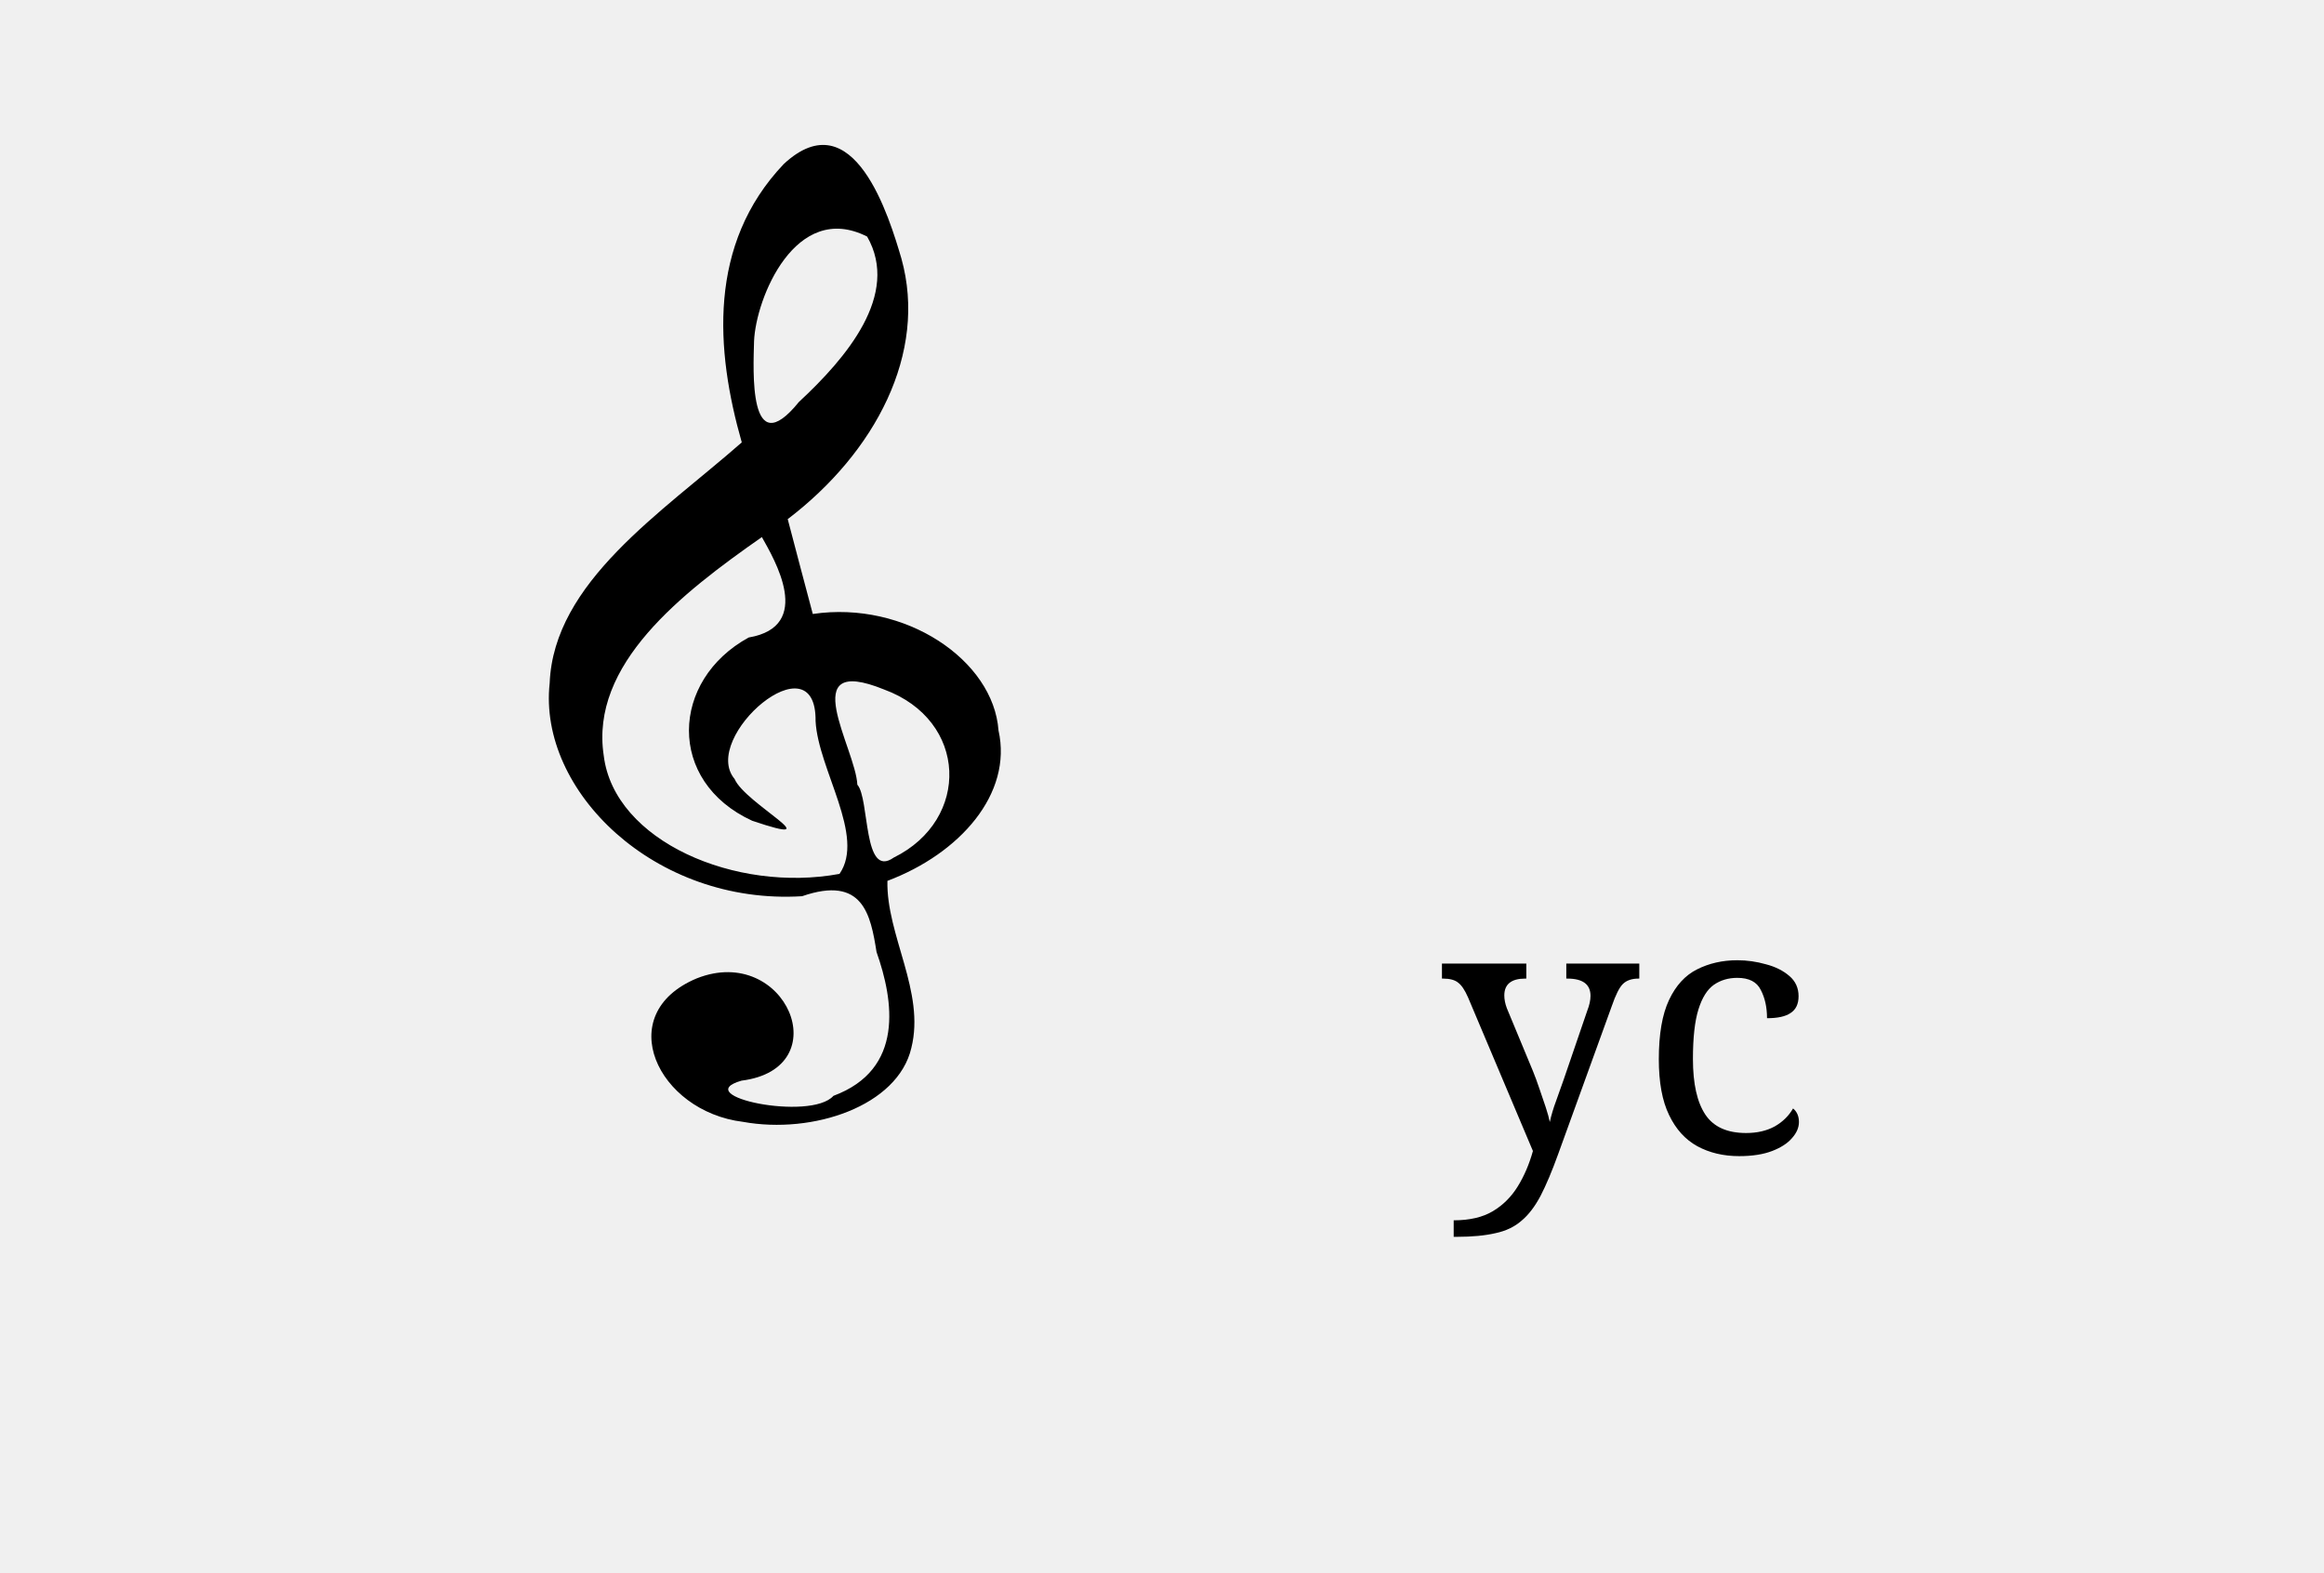
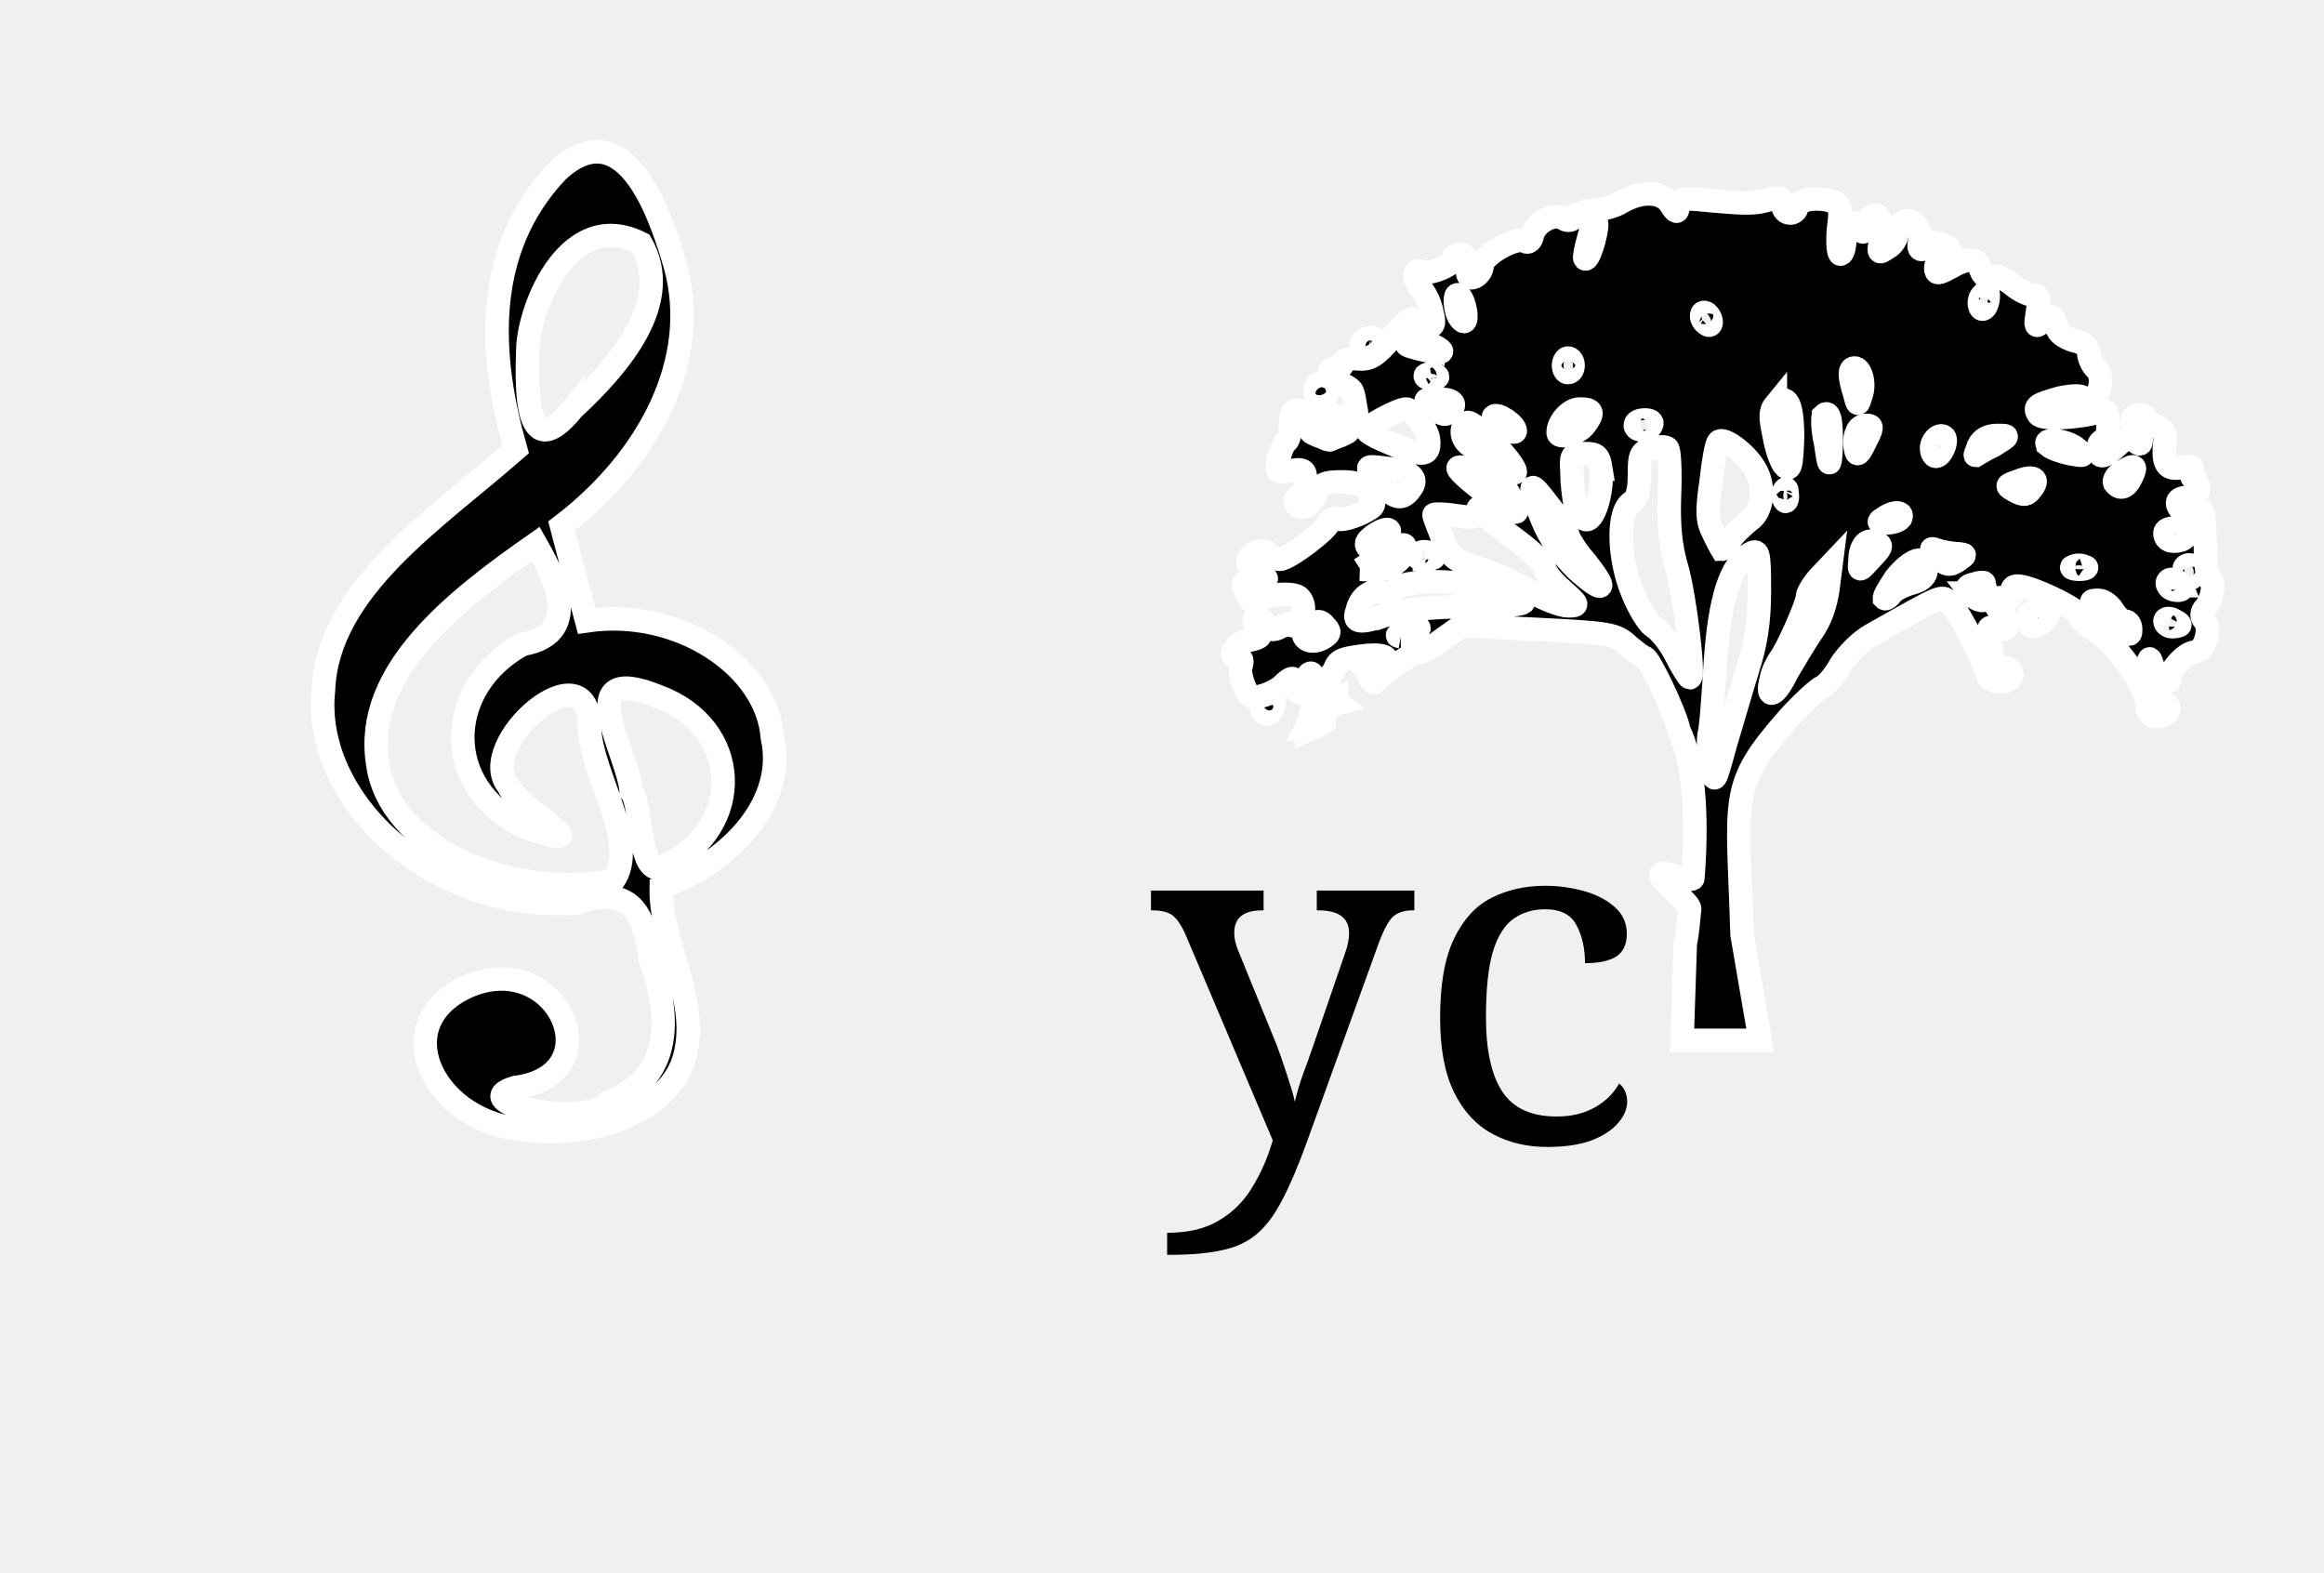
<svg xmlns="http://www.w3.org/2000/svg" width="99" height="67">
  <g>
-     <rect fill="none" id="canvas_background" height="402" width="582" y="-1" x="-1" />
+     <rect x="-1" y="-1" width="18.098" height="12.894" id="canvas_background" fill="none" />
  </g>
  <g>
-     <g fill-rule="evenodd" fill="none" id="logo">
-       <path id="svg_2" d="m31.651,47.786c-3.64,-0.444 -5.605,-4.593 -1.968,-6.112c3.791,-1.498 6.046,3.836 1.905,4.357c-2.268,0.652 2.944,1.743 3.916,0.647c3.035,-1.127 2.566,-4.06 1.836,-6.126c-0.253,-1.583 -0.57,-3.277 -3.173,-2.377c-6.28,0.388 -11.252,-4.499 -10.752,-9.071c0.17,-4.312 4.774,-7.266 8.184,-10.26c-1.119,-3.918 -1.457,-8.443 1.788,-11.857c2.989,-2.775 4.506,2.303 5.012,4.026c1.123,4.028 -1.116,8.261 -4.843,11.1c0.356,1.347 0.706,2.694 1.068,4.04c3.938,-0.583 7.696,1.969 7.911,4.959c0.608,2.7 -1.649,5.249 -4.732,6.409c-0.051,2.318 1.619,4.723 1.019,7.117c-0.576,2.475 -4.195,3.689 -7.17,3.148l-0,0zm4.111,-10.562c1.116,-1.606 -0.908,-4.443 -1.019,-6.505c0.044,-3.596 -4.928,0.697 -3.45,2.462c0.438,1.045 4.243,2.961 0.748,1.779c-3.649,-1.675 -3.481,-5.985 -0.148,-7.805c2.797,-0.475 1.089,-3.338 0.562,-4.278c-3.435,2.401 -7.329,5.425 -6.736,9.312c0.446,3.643 5.624,5.853 10.043,5.035l0,-0zm2.311,-0.695c3.276,-1.613 3.169,-5.848 -0.416,-7.161c-3.825,-1.55 -1.205,2.511 -1.135,4.057c0.531,0.592 0.23,4.04 1.551,3.104zm-4.038,-19.409c2.015,-1.87 4.319,-4.57 2.904,-7.043c-3.048,-1.543 -4.742,2.629 -4.817,4.456c-0.028,1.185 -0.255,5.268 1.913,2.586l0,0l-0,0z" stroke-opacity="null" stroke-width="null" stroke="null" fill="#000000" />
-       <text xml:space="preserve" text-anchor="start" font-family="'Shadows Into Light', serif" font-size="15" id="svg_3" y="49.09" x="61.363" fill-opacity="null" stroke-opacity="null" stroke-width="0" stroke="null" fill="#000000">yc</text>
+     <g id="logo" fill="none" fill-rule="evenodd">
+       <path fill="#000000" stroke="#ffffff" stroke-width="null" d="m22.016,48.078c-3.64,-0.444 -5.605,-4.593 -1.968,-6.112c3.791,-1.498 6.046,3.836 1.905,4.357c-2.268,0.652 2.944,1.743 3.916,0.647c3.035,-1.127 2.566,-4.06 1.836,-6.126c-0.253,-1.583 -0.57,-3.277 -3.173,-2.377c-6.28,0.388 -11.252,-4.499 -10.752,-9.071c0.17,-4.312 4.774,-7.266 8.184,-10.26c-1.119,-3.918 -1.457,-8.443 1.788,-11.857c2.989,-2.775 4.506,2.303 5.012,4.026c1.123,4.028 -1.116,8.261 -4.843,11.1c0.356,1.347 0.706,2.694 1.068,4.04c3.938,-0.583 7.696,1.969 7.911,4.959c0.608,2.7 -1.649,5.249 -4.732,6.409c-0.051,2.318 1.619,4.723 1.019,7.117c-0.576,2.475 -4.195,3.689 -7.17,3.148l-0,0l0,-0zm4.111,-10.562c1.116,-1.606 -0.908,-4.443 -1.019,-6.505c0.044,-3.596 -4.928,0.697 -3.45,2.462c0.438,1.045 4.243,2.961 0.748,1.779c-3.649,-1.675 -3.481,-5.985 -0.148,-7.805c2.797,-0.475 1.089,-3.338 0.562,-4.278c-3.435,2.401 -7.329,5.425 -6.736,9.312c0.446,3.643 5.624,5.853 10.043,5.035l0,-0l0,-0zm2.311,-0.695c3.276,-1.613 3.169,-5.848 -0.416,-7.161c-3.825,-1.55 -1.205,2.511 -1.135,4.057c0.531,0.592 0.23,4.04 1.551,3.104l0,0zm-4.038,-19.409c2.015,-1.87 4.319,-4.57 2.904,-7.043c-3.048,-1.543 -4.742,2.629 -4.817,4.456c-0.028,1.185 -0.255,5.268 1.913,2.586l0,0l-0,0z" id="svg_2" />
+       <text fill="#000000" stroke="null" stroke-width="0" stroke-opacity="null" fill-opacity="null" x="48.955" y="48.652" id="svg_3" font-size="20" font-family="'Shadows Into Light', serif" text-anchor="start" xml:space="preserve">yc</text>
    </g>
+     <path id="svg_1" d="m56.3,16.995c-0.179,0 -0.271,-0.158 -0.271,-0.348c0,-0.158 0.046,-0.312 0.179,-0.312c0.092,0 0.23,0.154 0.276,0.312c0.092,0.231 0,0.348 -0.184,0.348zm30.589,9.04c0.409,0 0.501,0.041 0.271,0.312c-0.133,0.19 -0.409,0.348 -0.542,0.348c-0.138,0 -0.276,-0.158 -0.276,-0.348c0,-0.195 0.184,-0.312 0.548,-0.312zm-28.583,-11.058c-0.409,-0.077 -0.455,-0.466 0,-0.584c0.23,-0.036 0.363,0.077 0.363,0.312c0,0.195 -0.133,0.308 -0.363,0.272zm-5.103,12.298c0.548,-0.113 0.548,-0.194 0.363,-0.462c-0.138,-0.194 -0.184,-0.43 -0.092,-0.507c0.046,-0.118 0.276,0 0.409,0.231c0.184,0.312 0.322,0.353 0.686,0.158c0.225,-0.118 0.409,-0.195 0.409,-0.077c0,0.077 0.138,0 0.317,-0.158c0.276,-0.231 0.322,-0.737 0.046,-1.009c-0.225,-0.231 -1.367,-0.154 -1.684,0.118c-0.184,0.195 -0.322,0.154 -0.501,-0.194c-0.276,-0.579 -0.276,-0.661 0.363,-0.697c0.548,0 0.548,0 0.092,-0.235c-0.23,-0.113 -0.455,-0.348 -0.455,-0.502c0,-0.389 0.635,-0.62 0.911,-0.348c0.092,0.113 0.271,0.231 0.455,0.231c0.363,0 2.098,-1.317 2.098,-1.588c0,-0.118 0.179,-0.195 0.363,-0.118c0.225,0.041 0.635,-0.077 1.05,-0.272c0.588,-0.312 0.588,-0.348 0.271,-0.855c-0.225,-0.348 -0.501,-0.466 -1.141,-0.466c-0.727,0 -0.911,0.077 -1.136,0.543c-0.092,0.312 -0.369,0.543 -0.548,0.543c-0.317,0 -0.409,-0.348 -0.092,-0.543c0.138,-0.077 0.23,-0.348 0.23,-0.62c0,-0.425 -0.092,-0.502 -0.686,-0.389c-0.594,0.077 -0.594,0.041 -0.455,-0.543c0.092,-0.348 0.225,-0.661 0.317,-0.697c0.092,-0.041 0.184,-0.389 0.184,-0.737c0,-0.697 0.271,-0.814 0.773,-0.312c0.23,0.272 0.368,0.312 0.455,0.077c0.092,-0.154 0.414,-0.19 0.916,-0.113c0.681,0.154 0.727,0.113 0.635,-0.348c-0.046,-0.271 -0.092,-0.584 -0.138,-0.661c0,-0.118 -0.225,-0.272 -0.496,-0.389c-0.548,-0.195 -0.686,-0.661 -0.184,-0.661c0.138,0 0.271,-0.077 0.271,-0.231c0,-0.118 0.276,-0.194 0.64,-0.158c0.502,0.041 0.773,-0.113 1.459,-0.927c0.502,-0.584 0.865,-0.896 0.911,-0.737c0.046,0.194 0.276,0.308 0.502,0.308c0.363,0 0.409,-0.113 0.276,-0.62c-0.046,-0.348 -0.276,-0.774 -0.415,-0.968c-0.409,-0.43 -0.409,-0.932 0,-0.778c0.322,0.154 1.326,-0.271 1.326,-0.543c0,-0.118 0.133,-0.195 0.317,-0.195c0.184,0 0.271,0.235 0.271,0.543c0,0.389 0.092,0.543 0.322,0.43c0.179,-0.081 0.317,-0.312 0.317,-0.466c0,-0.466 1.459,-1.281 1.822,-1.05c0.138,0.077 0.276,0 0.323,-0.271c0.133,-0.543 0.957,-0.968 1.32,-0.697c0.184,0.113 0.363,0.077 0.41,-0.041c0.092,-0.154 0.455,-0.272 0.865,-0.308c0.409,-0.041 0.957,-0.195 1.188,-0.353c0.865,-0.502 1.73,-0.466 2.093,0.077c0.23,0.389 0.322,0.389 0.322,0.117c0,-0.348 0.179,-0.389 1.275,-0.271c1.735,0.154 2.006,0.154 2.646,-0.041c0.409,-0.113 0.548,-0.077 0.548,0.235c0,0.195 0.133,0.348 0.317,0.348c0.138,0 0.271,-0.113 0.271,-0.231c0,-0.312 0.732,-0.466 1.372,-0.312c0.496,0.154 0.542,0.195 0.409,1.24c-0.046,0.624 0,1.05 0.087,1.05c0.092,0 0.184,-0.272 0.184,-0.661c0,-0.656 0.501,-0.927 0.686,-0.389c0.046,0.194 0.179,0.118 0.271,-0.19c0.23,-0.815 0.732,-0.389 0.594,0.502c-0.138,0.737 -0.138,0.737 0.271,0.466c0.23,-0.118 0.409,-0.425 0.409,-0.62c0,-0.195 0.138,-0.426 0.322,-0.507c0.363,-0.154 0.773,0.43 0.64,0.855c-0.046,0.194 -0.046,0.348 0.087,0.348c0.092,0 0.184,-0.113 0.184,-0.195c0,-0.113 0.225,-0.154 0.502,-0.077c0.593,0.118 0.68,0.43 0.179,0.62c-0.133,0.082 -0.271,0.272 -0.271,0.43c0,0.272 0.092,0.272 0.594,0c0.819,-0.466 1.182,-0.43 1.321,0.077c0.092,0.272 0.271,0.389 0.455,0.272c0.184,-0.041 0.594,0.118 0.911,0.389c0.276,0.231 0.686,0.425 0.87,0.425c0.271,0 0.271,0.195 0.179,0.738c-0.092,0.584 -0.092,0.661 0.184,0.425c0.363,-0.385 0.501,-0.348 0.635,0.194c0.046,0.272 0.368,0.466 0.732,0.584c0.409,0.077 0.635,0.272 0.635,0.502c0,0.235 0.138,0.507 0.276,0.661c0.363,0.271 0.271,1.086 -0.138,1.357c-0.138,0.081 -0.317,0.041 -0.363,-0.077c-0.092,-0.118 -0.409,-0.118 -1.003,0c-0.957,0.271 -1.136,0.348 -0.911,0.701c0.138,0.231 1.731,0.154 2.6,-0.118c0.271,-0.118 0.363,0 0.363,0.543c0,0.389 -0.092,0.697 -0.23,0.697c-0.092,0 -0.179,0.118 -0.179,0.312c0,0.466 0.225,0.425 0.819,-0.118c0.317,-0.312 0.501,-0.389 0.727,-0.195c0.23,0.195 0.276,0.195 0.276,-0.118c0,-0.19 -0.092,-0.348 -0.23,-0.348c-0.087,0 -0.179,-0.154 -0.179,-0.308c0,-0.195 0.133,-0.348 0.317,-0.348c0.138,0 0.322,0.077 0.322,0.19c0,0.118 0.179,0.272 0.41,0.312c0.317,0.118 0.409,0.272 0.363,0.737c-0.092,0.891 0.092,1.163 0.773,1.009c0.322,-0.077 0.501,0 0.363,0.154c-0.041,0.077 0,0.272 0.092,0.353c0.369,0.231 0.23,0.774 -0.179,0.774c-0.502,0 -0.64,0.195 -0.368,0.543c0.184,0.195 0.322,0.231 0.501,0.077c0.415,-0.389 0.502,-0.077 0.548,1.475c0,0.778 0.092,1.398 0.184,1.398c0.225,0 0.138,0.855 -0.184,1.204c-0.179,0.194 -0.179,0.384 -0.046,0.543c0.322,0.348 0,1.357 -0.41,1.357c-0.363,0 -1.049,0.737 -1.049,1.086c0,0.426 -0.588,0 -0.727,-0.466c-0.138,-0.425 -0.138,-0.425 -0.23,-0.118c-0.087,0.353 0.41,1.439 0.824,1.747c0.271,0.235 -0.23,0.624 -0.594,0.466c-0.184,-0.077 -0.271,-0.308 -0.271,-0.543c0,-0.661 -1.141,-2.326 -2.006,-2.95c-0.46,-0.308 -0.87,-0.656 -0.87,-0.774c0,-0.235 -1.459,-0.968 -2.278,-1.204c-0.456,-0.118 -0.594,-0.077 -0.594,0.235c0,0.231 -0.087,0.308 -0.271,0.231c-0.409,-0.154 -0.594,0.195 -0.23,0.543c0.502,0.425 0.415,0.932 -0.133,0.737c-0.368,-0.118 -0.414,-0.077 -0.276,0.584c0.046,0.385 0.138,0.891 0.138,1.122c0,0.235 0.092,0.389 0.184,0.389c0.133,0 0.179,-0.077 0.087,-0.194c-0.046,-0.118 0.046,-0.231 0.23,-0.231c0.138,0 0.271,0.154 0.271,0.308c0,0.158 -0.179,0.312 -0.502,0.272c-0.271,0 -0.501,-0.113 -0.501,-0.19c0,-0.353 -1.229,-2.756 -1.592,-3.108c-0.409,-0.385 -0.138,-0.502 -3.373,1.321c-0.501,0.272 -1.049,0.855 -1.326,1.281c-0.225,0.425 -0.589,0.855 -0.773,0.932c-0.184,0.077 -0.865,0.697 -1.459,1.357c-2.554,2.909 -2.139,3.258 -1.96,9.199c0.773,4.502 0.773,4.502 0.773,4.502c-1.823,0 -1.823,0 -1.823,0c-1.505,0 -1.505,0 -1.505,0c0.138,-4.154 0.138,-4.154 0.138,-4.154c0.092,-0.348 0.138,-1.05 0.184,-1.439c0.046,-0.231 -1.28,-1.24 -1.234,-1.47c0,-0.195 1.372,0.348 1.372,0.154c0.225,-2.832 0,-5.086 -0.594,-6.285c-0.138,-0.737 -1.28,-3.108 -1.459,-3.108c-0.046,0 -0.368,-0.231 -0.686,-0.502c-0.548,-0.507 -0.773,-0.543 -3.829,-0.697c-3.281,-0.158 -3.281,-0.158 -3.281,-0.158c-0.778,0.543 -0.778,0.543 -0.778,0.543c-0.455,0.353 -0.911,0.584 -1.044,0.584c-0.276,0 -1.418,0.815 -1.914,1.28c-0.046,0 -0.092,-0.041 -0.092,-0.077c-0.046,0 -0.046,0 -0.046,-0.041c-0.046,-0.113 -0.092,-0.231 -0.184,-0.348c0.276,-0.195 0.502,-0.312 0.594,-0.271c0.138,0.077 0.271,0 0.271,-0.195c0,-0.194 -0.271,-0.272 -0.998,-0.194c-0.87,0.118 -1.096,0.158 -1.234,0.62c-0.225,0.235 -0.271,0.584 -0.138,0.855c-0.046,0.348 -0.046,0.584 0,0.584c0.046,0 0.092,-0.077 0.23,-0.158c0,0.041 0.046,0.082 0.092,0.118c-0.456,0.118 -0.686,0.466 -0.64,0.814c-0.23,0.158 -0.456,0.235 -0.732,0.353c0,0 0,-0.041 -0.041,-0.041c0.179,-0.348 0.271,-0.737 0.317,-1.321c0.092,-0.656 0.046,-1.086 -0.092,-1.086c-0.092,0 -0.184,0.158 -0.184,0.389c0.046,0.195 -0.041,0.389 -0.225,0.425c-0.138,0.041 -0.23,-0.036 -0.23,-0.231c0,-0.466 -0.179,-0.466 -0.589,-0.041c-0.184,0.158 -0.547,0.348 -0.865,0.43c-0.415,0.113 -0.548,0.036 -0.732,-0.389c-0.138,-0.348 -0.23,-0.738 -0.138,-0.891c0.046,-0.195 0.046,-0.353 -0.133,-0.353c-0.502,0 -0.138,-0.62 0.455,-0.738zm3.921,-8.922c-0.276,-0.041 -0.502,-0.154 -0.594,-0.312c-0.046,-0.231 -0.092,-0.231 -0.092,0c0,0.158 -0.184,0.272 -0.363,0.312c-0.322,0 -0.322,0.041 0.046,0.195c0.225,0.077 0.455,0.194 0.501,0.194c0.041,0 0.271,-0.118 0.502,-0.194c0.409,-0.195 0.409,-0.195 0,-0.195zm36.148,6.249c0.087,0.077 0.179,-0.041 0.179,-0.235c0,-0.154 -0.092,-0.308 -0.179,-0.308c-0.138,0 -0.23,0.077 -0.23,0.19c0,0.118 0.092,0.276 0.23,0.353zm-0.322,0.348c-0.046,-0.118 -0.271,-0.272 -0.456,-0.272c-0.133,0 -0.225,0.154 -0.133,0.272c0.041,0.118 0.225,0.194 0.409,0.194c0.179,0 0.225,-0.077 0.179,-0.194zm-0.409,1.746c0.138,0 0.322,-0.041 0.322,-0.077c0,-0.082 -0.184,-0.158 -0.322,-0.235c-0.179,-0.077 -0.317,-0.036 -0.317,0.077c0,0.118 0.138,0.235 0.317,0.235zm0.363,-3.687c0.184,-0.077 0.276,-0.195 0.23,-0.308c-0.138,-0.276 -0.911,-0.276 -0.911,0c0,0.308 0.271,0.425 0.681,0.308zm-2.503,-2.909c-0.23,0.118 -0.368,0.348 -0.322,0.466c0.23,0.308 0.502,0.231 0.732,-0.272c0.225,-0.466 0.133,-0.543 -0.409,-0.195zm-0.87,5.977c1.188,1.045 1.234,1.086 1.234,0.737c0,-0.194 -0.092,-0.353 -0.23,-0.353c-0.133,0 -0.363,-0.195 -0.501,-0.425c-0.133,-0.231 -0.409,-0.466 -0.635,-0.466c-0.414,0 -0.414,0.041 0.133,0.507zm-0.957,-1.828c0.276,0 0.409,-0.077 0.23,-0.113c-0.138,-0.077 -0.363,-0.077 -0.501,0c-0.138,0.036 0,0.113 0.271,0.113zm-1.321,-5.276c0.138,0.118 0.547,0.271 0.911,0.348c0.64,0.118 0.686,0.118 0.322,-0.195c-0.414,-0.385 -1.551,-0.502 -1.233,-0.154zm-2.78,-6.438c-0.138,0.113 -0.184,0.348 -0.138,0.502c0.092,0.312 0.363,0.041 0.363,-0.425c0,-0.235 -0.046,-0.272 -0.225,-0.077zm1.367,8.38c0.363,0.194 0.502,0.194 0.686,-0.077c0.363,-0.425 0.133,-0.62 -0.548,-0.348c-0.548,0.19 -0.548,0.19 -0.138,0.425zm-0.911,-1.941c0.686,-0.425 0.686,-0.425 0.138,-0.425c-0.368,0 -0.64,0.154 -0.778,0.425c-0.087,0.271 -0.179,0.425 -0.133,0.425c0,0 0.363,-0.231 0.773,-0.425zm-1.003,6.289c0.317,0.425 0.865,0.425 0.686,-0.041c-0.046,-0.154 -0.092,-0.348 -0.092,-0.389c0,-0.036 -0.184,-0.036 -0.409,0.041c-0.368,0.077 -0.368,0.194 -0.184,0.389zm-1.413,-1.593c0.363,0.425 0.548,0.466 0.957,0.154c0.271,-0.194 0.271,-0.194 0,-0.231c-0.138,0 -0.501,-0.041 -0.819,-0.118c-0.456,-0.154 -0.456,-0.154 -0.138,0.195zm-0.046,-4.231c0.23,0 0.502,-0.62 0.363,-0.814c-0.179,-0.195 -0.547,0.118 -0.547,0.466c0,0.195 0.092,0.348 0.184,0.348zm-2.231,2.638c-0.276,0.158 -0.23,0.195 0.133,0.195c0.23,0 0.501,-0.077 0.594,-0.195c0.138,-0.308 -0.317,-0.308 -0.727,0zm0.046,3.416c0.041,0.041 0.179,-0.041 0.317,-0.231c0.138,-0.158 0.547,-0.353 0.865,-0.43c0.409,-0.118 0.594,-0.308 0.594,-0.584c0,-0.656 -0.64,-0.462 -1.321,0.389c-0.276,0.43 -0.501,0.778 -0.455,0.855zm-0.502,-1.787c0.409,-0.425 0.409,-0.502 0.087,-0.62c-0.363,-0.154 -0.634,0.195 -0.634,0.814c-0.046,0.466 -0.046,0.466 0.547,-0.194zm-0.732,-4.579c0.046,0.312 0.138,0.272 0.409,-0.308c0.322,-0.62 0.322,-0.701 0.046,-0.701c-0.179,0 -0.363,0.118 -0.409,0.312c-0.092,0.154 -0.092,0.507 -0.046,0.697zm-0.225,-3.181c0,0.158 0.087,0.543 0.179,0.814c0.138,0.543 0.138,0.543 0.276,0.077c0.179,-0.466 0,-1.163 -0.276,-1.163c-0.133,0 -0.179,0.117 -0.179,0.271zm-3.194,1.28c-0.225,0.272 -0.225,0.543 -0.046,1.357c0.092,0.584 0.323,1.167 0.456,1.281c0.23,0.195 0.276,0 0.322,-1.203c0,-1.471 -0.23,-1.937 -0.732,-1.434zm0.409,4.113c0.046,0.077 0.138,-0.077 0.092,-0.308c0,-0.235 -0.046,-0.272 -0.138,-0.118c-0.041,0.154 -0.041,0.348 0.046,0.425zm1.643,-3.647c-0.046,0.077 -0.046,0.62 0.092,1.203c0.138,1.009 0.179,1.05 0.225,0.312c0.046,-1.204 -0.046,-1.787 -0.317,-1.516zm-1.551,10.945c0.276,-0.466 0.732,-1.244 1.049,-1.71c0.363,-0.502 0.594,-1.163 0.686,-1.823c0.133,-1.045 0.133,-1.045 0.133,-1.045c-0.548,0.579 -0.548,0.579 -0.548,0.579c-0.271,0.312 -0.455,0.661 -0.455,0.778c0,0.308 -0.865,2.249 -1.137,2.597c-0.138,0.194 -0.368,0.624 -0.409,0.932c-0.23,0.891 0.179,0.737 0.681,-0.308zm-3.235,3.995c0.138,0.774 0.138,0.774 0.594,-0.891c0.271,-0.896 0.681,-2.33 0.957,-3.222c0.363,-1.127 0.502,-2.059 0.502,-3.375c0,-1.71 -0.046,-1.746 -0.41,-1.552c-0.824,0.502 -1.28,1.9 -1.464,4.615c-0.087,1.398 -0.179,2.796 -0.271,3.104c-0.046,0.312 0,0.896 0.092,1.321zm0.092,-9.932c0.179,0.385 0.363,0.697 0.363,0.697c0.046,0 0.271,-0.235 0.455,-0.543c0.23,-0.271 0.594,-0.583 0.732,-0.697c0.543,-0.353 0.681,-1.439 0.225,-2.176c-0.363,-0.661 -1.367,-1.398 -1.551,-1.163c-0.092,0.077 -0.225,0.815 -0.317,1.67c-0.184,1.28 -0.184,1.67 0.092,2.213zm-0.276,-8.886c0.092,0.077 0.184,0.036 0.184,-0.081c0,-0.154 -0.092,-0.308 -0.184,-0.385c-0.138,-0.082 -0.225,-0.041 -0.225,0.113c0,0.118 0.087,0.272 0.225,0.353zm-14.768,10.434c0.635,0.041 0.635,0.041 0.635,0.041c0.64,0 1.28,-0.502 1.28,-0.932c0,-0.272 -0.046,-0.272 -1.914,0.891zm0.271,-1.086c0,0.118 0.092,0.235 0.23,0.235c0.225,0 0.865,-0.697 0.727,-0.814c-0.138,-0.158 -0.957,0.348 -0.957,0.579zm0.502,-2.674c0.686,0.774 1.003,0.851 1.367,0.348c0.368,-0.466 0.046,-0.778 -1.05,-0.891c-0.911,-0.118 -0.911,-0.118 -0.317,0.543zm-0.502,-2.176c0,0.081 0.322,0.271 0.686,0.43c1.684,0.737 2.006,0.737 1.96,0.036c0,-0.425 -0.686,-1.357 -0.957,-1.357c-0.322,0 -1.689,0.737 -1.689,0.891zm2.462,5.511c0.501,0 0.547,-0.118 0.138,-0.308c-0.184,-0.041 -0.363,0 -0.409,0.113c-0.092,0.117 0.046,0.194 0.271,0.194zm0.363,-9.117c-0.317,-0.195 -0.727,-0.272 -0.911,-0.195c-0.317,0.154 -0.271,0.195 0.184,0.312c0.225,0.077 0.686,0.154 0.911,0.19c0.271,0 0.271,-0.077 -0.184,-0.308zm-0.041,1.398c0.271,0 0.317,-0.041 0.133,-0.158c-0.133,-0.036 -0.317,-0.036 -0.409,0.041c-0.046,0.077 0.092,0.154 0.276,0.118zm0.271,0.891c-0.64,0 -0.64,0.036 -0.271,0.348c0.455,0.348 0.588,0.389 0.773,0.154c0.317,-0.308 0.092,-0.502 -0.502,-0.502zm0.911,-4.384c-0.184,-0.195 -0.23,0.154 -0.138,0.579c0.046,0.272 0.23,0.507 0.322,0.507c0.179,0 0.046,-0.855 -0.184,-1.086zm1.459,5.122c-0.092,0.036 0.138,0.272 0.41,0.466c0.276,0.194 0.501,0.271 0.501,0.154c0,-0.271 -0.773,-0.778 -0.911,-0.62zm-1.141,0.272c-0.409,0.272 -0.179,0.968 0.414,1.086c0.317,0.077 0.819,0.389 1.137,0.697c0.276,0.312 0.501,0.43 0.501,0.312c0,-0.389 -1.822,-2.253 -2.052,-2.095zm1.869,3.222c-0.271,-0.625 -0.589,-0.932 -1.183,-1.127c-0.455,-0.154 -0.911,-0.235 -1.049,-0.194c-0.138,0.041 0.409,0.543 1.188,1.127c1.459,1.009 1.459,1.009 1.044,0.195zm2.421,-5.977c-0.092,0 -0.184,0.154 -0.184,0.308c0,0.195 0.092,0.312 0.184,0.312c0.133,0 0.225,-0.118 0.225,-0.312c0,-0.154 -0.092,-0.308 -0.225,-0.308zm-0.414,3.181c0,0.271 0.778,0.077 1.095,-0.272c0.455,-0.584 0.409,-0.737 -0.184,-0.737c-0.409,0 -0.911,0.543 -0.911,1.009zm1.326,-8.38c-0.138,0.502 -0.23,0.927 -0.184,0.968c0.138,0.154 0.502,-1.009 0.502,-1.475c0,-0.194 -0.138,0.041 -0.317,0.507zm2.37,7.837c-0.23,0 -0.409,0.077 -0.409,0.231c0,0.118 0.133,0.195 0.271,0.195c0.184,0 0.363,-0.077 0.41,-0.195c0.092,-0.154 -0.046,-0.231 -0.271,-0.231zm-0.548,7.294c0.271,0.701 0.681,1.357 0.911,1.516c0.23,0.118 0.686,0.661 0.957,1.204c0.271,0.543 0.548,0.968 0.594,0.968c0.225,0 -0.23,-3.57 -0.548,-4.656c-0.276,-0.932 -0.363,-1.787 -0.317,-3.144c0.041,-1.009 0,-1.9 -0.092,-1.977c-0.046,-0.077 -0.363,-0.077 -0.64,0c-0.502,0.154 -0.548,0.272 -0.548,1.127c0,0.656 -0.092,1.009 -0.317,1.163c-0.64,0.348 -0.594,2.326 0,3.801zm-1.321,-5.199c-0.092,-0.584 -0.184,-0.661 -0.686,-0.661c-0.594,0 -0.594,0.041 -0.548,0.855c0,0.502 0.092,1.086 0.138,1.357c0.046,0.272 0.225,0.543 0.409,0.584c0.363,0.195 0.773,-1.163 0.686,-2.135zm-0.686,3.918c-0.409,-0.466 -0.686,-0.968 -0.727,-1.086c0,-0.154 -0.23,-0.543 -0.501,-0.891c-0.276,-0.348 -0.594,-0.778 -0.732,-0.932c-0.455,-0.543 -0.363,-0.077 0.138,1.127c0.317,0.815 0.865,1.552 1.505,2.172c1.183,1.05 1.321,0.855 0.317,-0.389zm-0.727,1.905c0.496,0 0.455,-0.041 -0.23,-0.661c-0.455,-0.389 -0.773,-0.814 -0.773,-1.009c0,-0.154 -0.594,-0.701 -1.28,-1.203c-0.681,-0.507 -1.321,-1.009 -1.413,-1.163c-0.092,-0.194 -0.138,-0.194 -0.138,0.036c0,0.235 -0.225,0.271 -0.957,0.154c-0.501,-0.077 -0.911,-0.077 -0.911,-0.036c0,0.077 0.184,0.543 0.368,1.009c0.317,0.774 0.455,0.932 1.459,1.24c0.635,0.195 1.638,0.661 2.278,1.009c0.594,0.353 1.321,0.624 1.597,0.624zm-7.115,1.317c0.184,0 0.456,-0.077 0.64,-0.195c0.317,-0.271 0.046,-0.271 -0.547,0c-0.271,0.118 -0.317,0.154 -0.092,0.195zm-0.501,-0.968c0.455,-0.158 1.914,-0.312 3.24,-0.312c2.503,-0.036 3.005,-0.154 2.001,-0.389c-0.317,-0.077 -1.044,-0.272 -1.638,-0.466c-1.049,-0.348 -3.194,-0.231 -3.419,0.158c-0.046,0.077 -0.276,0.118 -0.502,0.077c-0.455,-0.118 -0.911,0.194 -1.049,0.814c-0.184,0.502 0.138,0.543 1.367,0.117zm-3.645,0.891c0.092,0.312 0.548,0.348 0.911,0.077c0.225,-0.154 0.225,-0.231 0,-0.466c-0.184,-0.231 -0.317,-0.231 -0.594,-0.036c-0.184,0.113 -0.317,0.308 -0.317,0.425zm-1.459,2.715c0.179,0 0.271,0.118 0.179,0.348c-0.041,0.158 -0.179,0.312 -0.271,0.312c-0.138,0 -0.225,-0.154 -0.225,-0.312c0,-0.19 0.133,-0.348 0.317,-0.348z" fill-opacity="null" stroke-width="null" stroke="#ffffff" fill="#000000" />
  </g>
</svg>
